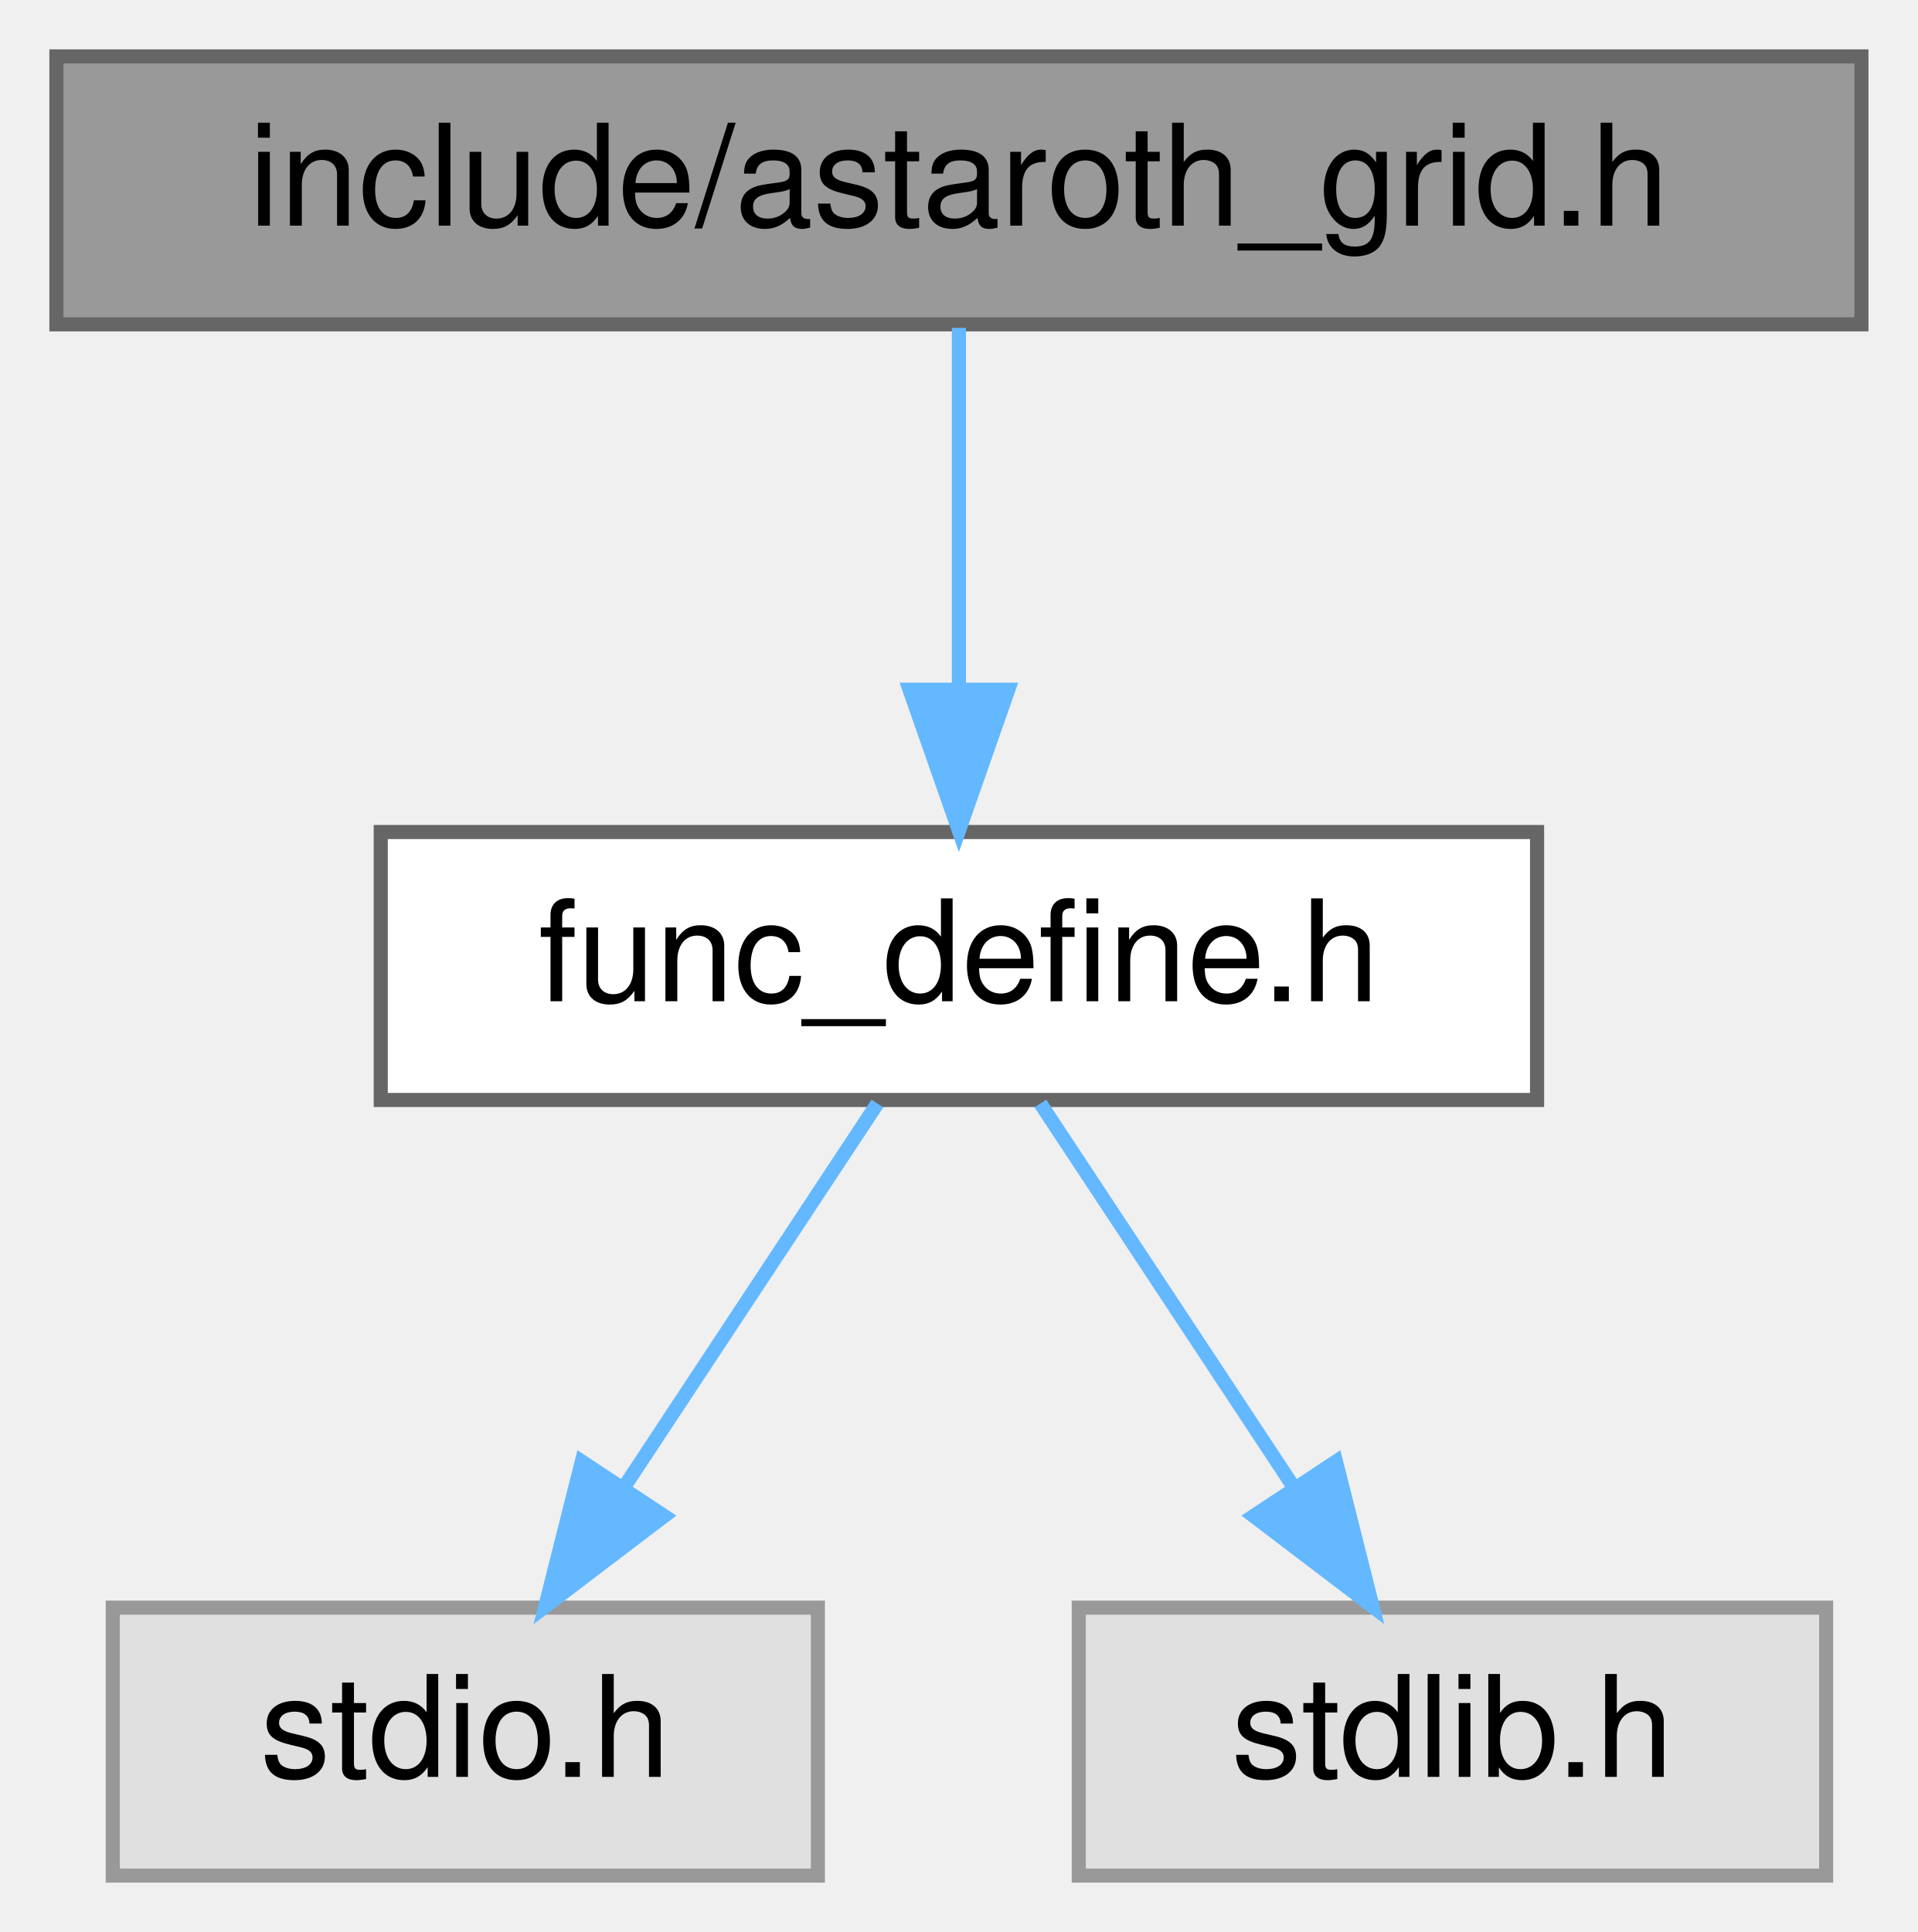
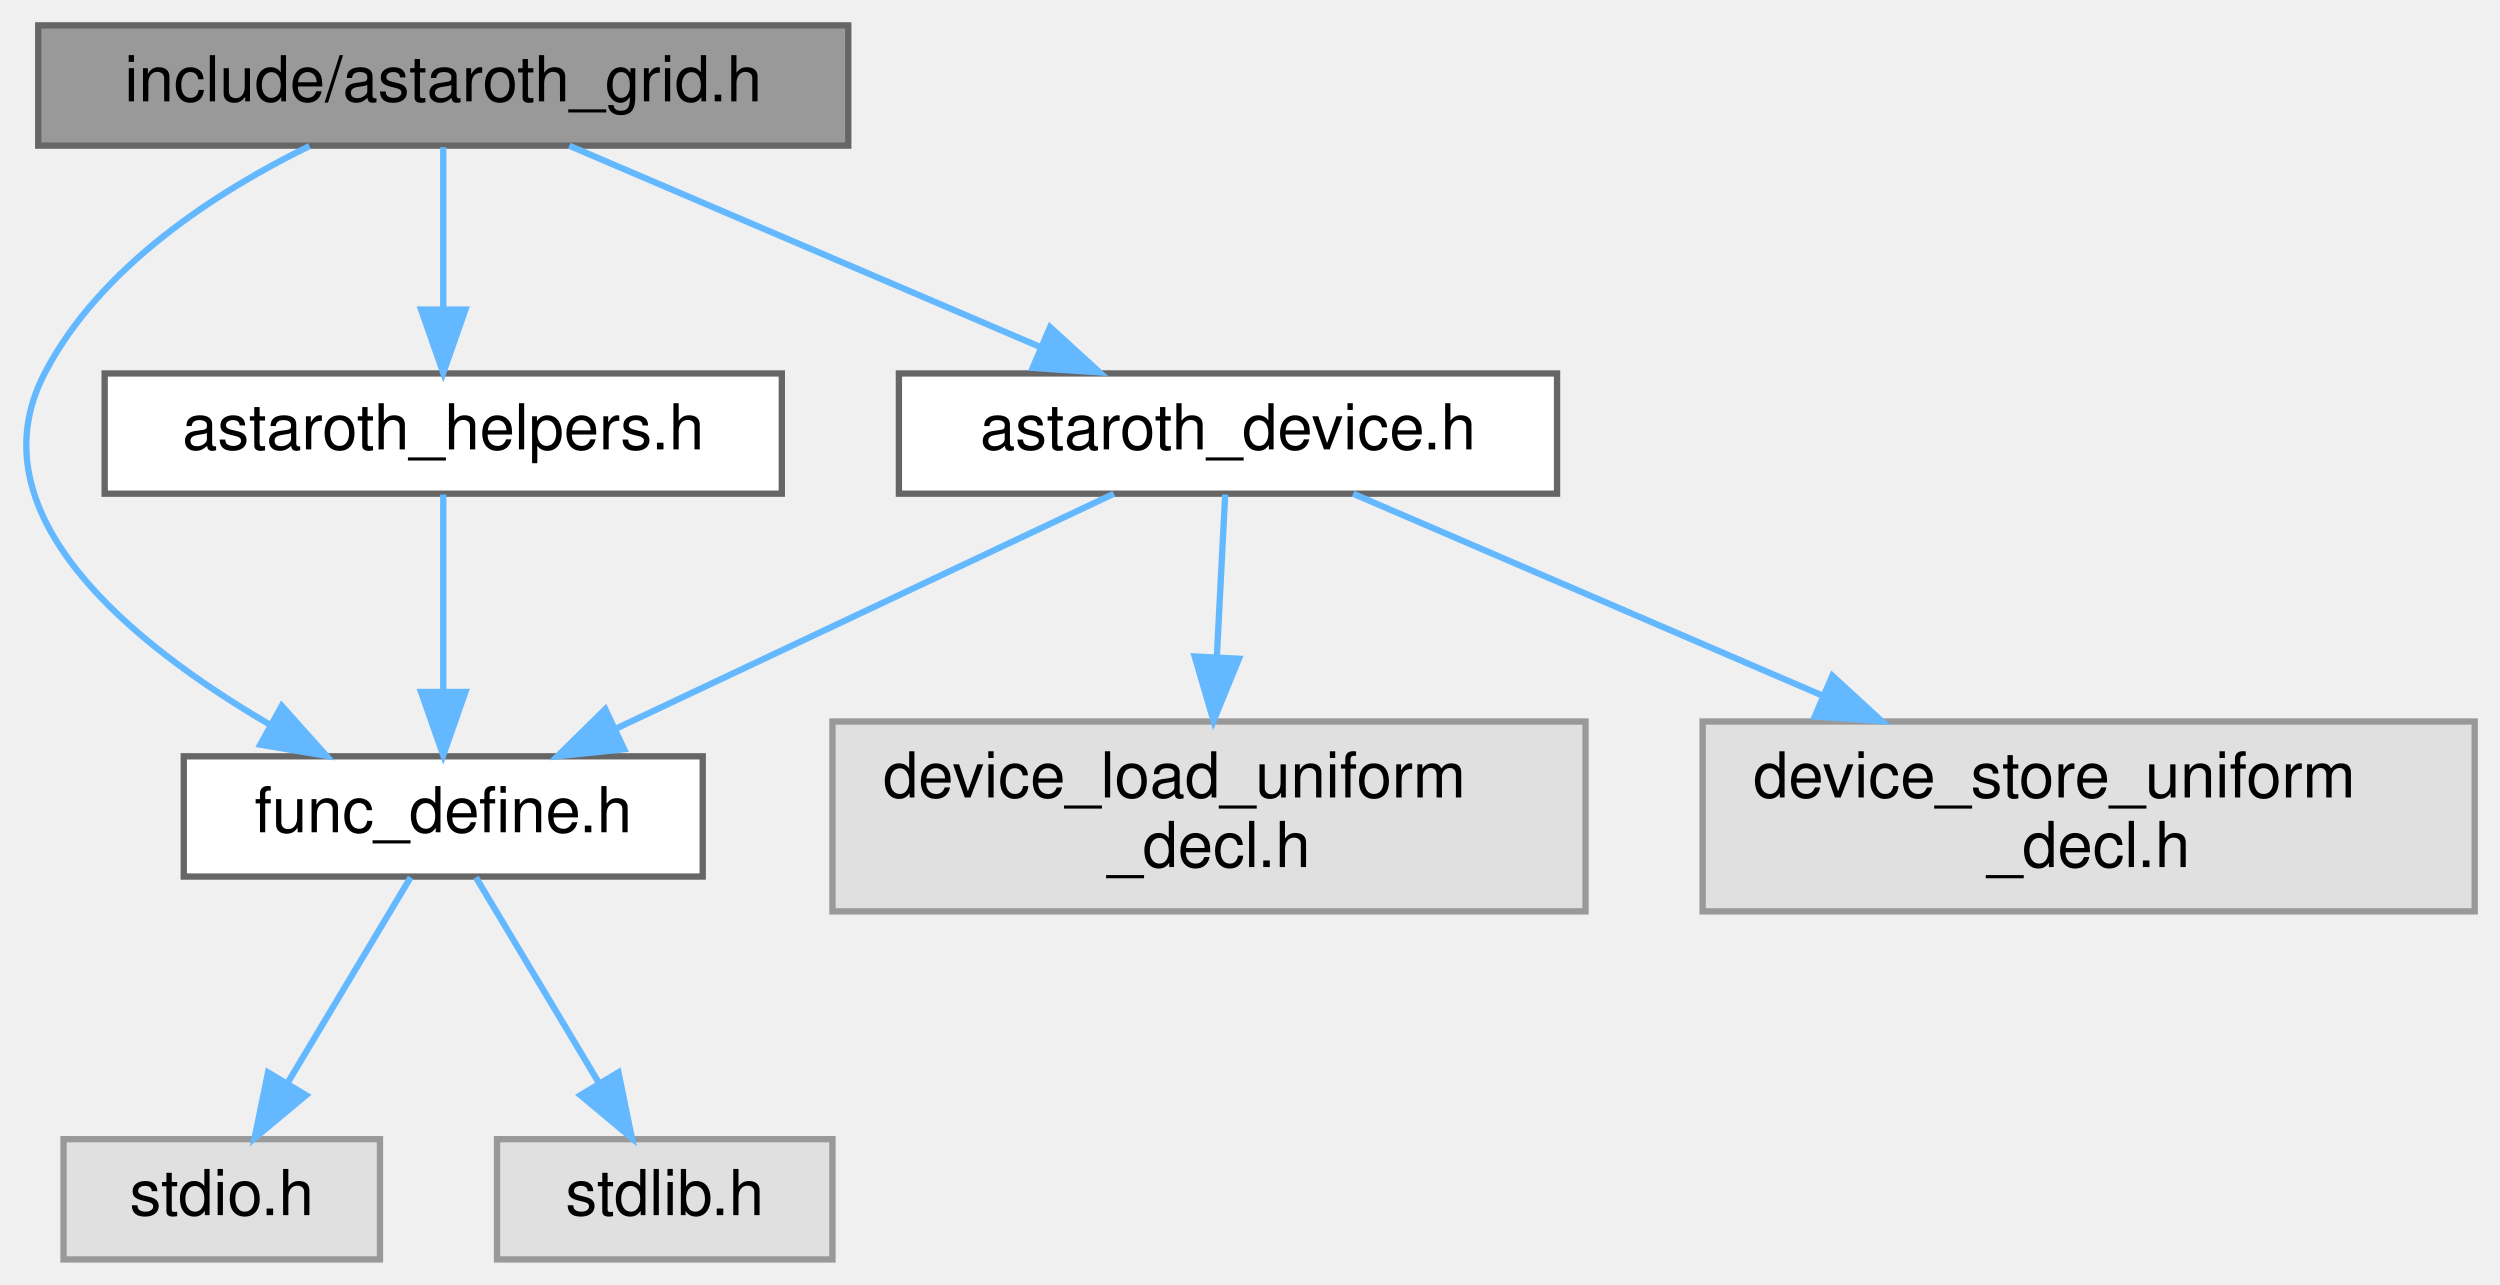
- <svg xmlns="http://www.w3.org/2000/svg" xmlns:xlink="http://www.w3.org/1999/xlink" width="136pt" height="137pt" viewBox="0.00 0.00 136.00 137.00">
-   <g id="graph0" class="graph" transform="scale(1 1) rotate(0) translate(4 133)">
+ <svg xmlns="http://www.w3.org/2000/svg" xmlns:xlink="http://www.w3.org/1999/xlink" width="395pt" height="203pt" viewBox="0.00 0.00 395.04 203.00">
+   <g id="graph0" class="graph" transform="scale(1 1) rotate(0) translate(4 199)">
    <g id="Node000001" class="node">
      <g id="a_Node000001">
        <a xlink:title=" ">
-           <polygon fill="#999999" stroke="#666666" points="128,-129 0,-129 0,-110 128,-110 128,-129" />
-           <text text-anchor="middle" x="64" y="-117" font-family="Helvetica,sans-Serif" font-size="10.00">include/astaroth_grid.h</text>
+           <polygon fill="#999999" stroke="#666666" points="130.04,-195 2.04,-195 2.04,-176 130.04,-176 130.04,-195" />
+           <text text-anchor="middle" x="66.04" y="-183" font-family="Helvetica,sans-Serif" font-size="10.00">include/astaroth_grid.h</text>
        </a>
      </g>
    </g>
    <g id="Node000002" class="node">
      <g id="a_Node000002">
-         <a xlink:href="func__define_8h.html" target="_top" xlink:title=" ">
-           <polygon fill="white" stroke="#666666" points="105,-74 23,-74 23,-55 105,-55 105,-74" />
-           <text text-anchor="middle" x="64" y="-62" font-family="Helvetica,sans-Serif" font-size="10.00">func_define.h</text>
+         <a xlink:href="astaroth__device_8h.html" target="_top" xlink:title=" ">
+           <polygon fill="white" stroke="#666666" points="242.04,-140 138.04,-140 138.04,-121 242.04,-121 242.04,-140" />
+           <text text-anchor="middle" x="190.04" y="-128" font-family="Helvetica,sans-Serif" font-size="10.00">astaroth_device.h</text>
        </a>
      </g>
    </g>
    <g id="edge1_Node000001_Node000002" class="edge">
      <g id="a_edge1_Node000001_Node000002">
        <a xlink:title=" ">
-           <path fill="none" stroke="#63b8ff" d="M64,-109.75C64,-102.8 64,-92.85 64,-84.13" />
-           <polygon fill="#63b8ff" stroke="#63b8ff" points="67.5,-84.09 64,-74.09 60.5,-84.09 67.5,-84.09" />
+           <path fill="none" stroke="#63b8ff" d="M85.96,-175.98C106.09,-167.38 137.42,-153.99 160.45,-144.15" />
+           <polygon fill="#63b8ff" stroke="#63b8ff" points="161.93,-147.32 169.75,-140.17 159.18,-140.88 161.93,-147.32" />
        </a>
      </g>
    </g>
    <g id="Node000003" class="node">
      <g id="a_Node000003">
+         <a xlink:href="func__define_8h.html" target="_top" xlink:title=" ">
+           <polygon fill="white" stroke="#666666" points="107.04,-79.5 25.04,-79.5 25.04,-60.5 107.04,-60.5 107.04,-79.5" />
+           <text text-anchor="middle" x="66.04" y="-67.5" font-family="Helvetica,sans-Serif" font-size="10.00">func_define.h</text>
+         </a>
+       </g>
+     </g>
+     <g id="edge9_Node000001_Node000003" class="edge">
+       <g id="a_edge9_Node000001_Node000003">
        <a xlink:title=" ">
-           <polygon fill="#e0e0e0" stroke="#999999" points="54,-19 4,-19 4,0 54,0 54,-19" />
-           <text text-anchor="middle" x="29" y="-7" font-family="Helvetica,sans-Serif" font-size="10.00">stdio.h</text>
+           <path fill="none" stroke="#63b8ff" d="M44.89,-175.93C30.21,-168.73 11.78,-156.88 3.04,-140 -8.45,-117.82 16.68,-97.35 38.53,-84.57" />
+           <polygon fill="#63b8ff" stroke="#63b8ff" points="40.52,-87.47 47.58,-79.58 37.13,-81.34 40.52,-87.47" />
+         </a>
+       </g>
+     </g>
+     <g id="Node000008" class="node">
+       <g id="a_Node000008">
+         <a xlink:href="astaroth__helpers_8h.html" target="_top" xlink:title=" ">
+           <polygon fill="white" stroke="#666666" points="119.54,-140 12.54,-140 12.54,-121 119.54,-121 119.54,-140" />
+           <text text-anchor="middle" x="66.04" y="-128" font-family="Helvetica,sans-Serif" font-size="10.00">astaroth_helpers.h</text>
+         </a>
+       </g>
+     </g>
+     <g id="edge7_Node000001_Node000008" class="edge">
+       <g id="a_edge7_Node000001_Node000008">
+         <a xlink:title=" ">
+           <path fill="none" stroke="#63b8ff" d="M66.04,-175.75C66.04,-168.8 66.04,-158.85 66.04,-150.13" />
+           <polygon fill="#63b8ff" stroke="#63b8ff" points="69.54,-150.09 66.04,-140.09 62.54,-150.09 69.54,-150.09" />
        </a>
      </g>
    </g>
    <g id="edge2_Node000002_Node000003" class="edge">
      <g id="a_edge2_Node000002_Node000003">
        <a xlink:title=" ">
-           <path fill="none" stroke="#63b8ff" d="M58.22,-54.75C53.38,-47.42 46.32,-36.73 40.36,-27.7" />
-           <polygon fill="#63b8ff" stroke="#63b8ff" points="43.1,-25.5 34.67,-19.09 37.26,-29.36 43.1,-25.5" />
+           <path fill="none" stroke="#63b8ff" d="M172.01,-120.99C151.35,-111.25 117.26,-95.16 93.34,-83.88" />
+           <polygon fill="#63b8ff" stroke="#63b8ff" points="94.63,-80.62 84.09,-79.52 91.64,-86.95 94.63,-80.62" />
+         </a>
+       </g>
+     </g>
+     <g id="Node000006" class="node">
+       <g id="a_Node000006">
+         <a xlink:title=" ">
+           <polygon fill="#e0e0e0" stroke="#999999" points="246.54,-85 127.54,-85 127.54,-55 246.54,-55 246.54,-85" />
+           <text text-anchor="start" x="135.54" y="-73" font-family="Helvetica,sans-Serif" font-size="10.00">device_load_uniform</text>
+           <text text-anchor="middle" x="187.04" y="-62" font-family="Helvetica,sans-Serif" font-size="10.00">_decl.h</text>
+         </a>
+       </g>
+     </g>
+     <g id="edge5_Node000002_Node000006" class="edge">
+       <g id="a_edge5_Node000002_Node000006">
+         <a xlink:title=" ">
+           <path fill="none" stroke="#63b8ff" d="M189.6,-120.87C189.25,-114.11 188.75,-104.35 188.28,-95.26" />
+           <polygon fill="#63b8ff" stroke="#63b8ff" points="191.77,-94.92 187.76,-85.11 184.78,-95.28 191.77,-94.92" />
+         </a>
+       </g>
+     </g>
+     <g id="Node000007" class="node">
+       <g id="a_Node000007">
+         <a xlink:title=" ">
+           <polygon fill="#e0e0e0" stroke="#999999" points="387.04,-85 265.04,-85 265.04,-55 387.04,-55 387.04,-85" />
+           <text text-anchor="start" x="273.04" y="-73" font-family="Helvetica,sans-Serif" font-size="10.00">device_store_uniform</text>
+           <text text-anchor="middle" x="326.04" y="-62" font-family="Helvetica,sans-Serif" font-size="10.00">_decl.h</text>
+         </a>
+       </g>
+     </g>
+     <g id="edge6_Node000002_Node000007" class="edge">
+       <g id="a_edge6_Node000002_Node000007">
+         <a xlink:title=" ">
+           <path fill="none" stroke="#63b8ff" d="M209.82,-120.99C229.13,-112.68 259.14,-99.78 283.83,-89.16" />
+           <polygon fill="#63b8ff" stroke="#63b8ff" points="285.54,-92.23 293.34,-85.06 282.77,-85.8 285.54,-92.23" />
        </a>
      </g>
    </g>
    <g id="Node000004" class="node">
      <g id="a_Node000004">
        <a xlink:title=" ">
-           <polygon fill="#e0e0e0" stroke="#999999" points="125.5,-19 72.5,-19 72.5,0 125.5,0 125.5,-19" />
-           <text text-anchor="middle" x="99" y="-7" font-family="Helvetica,sans-Serif" font-size="10.00">stdlib.h</text>
+           <polygon fill="#e0e0e0" stroke="#999999" points="56.04,-19 6.04,-19 6.04,0 56.04,0 56.04,-19" />
+           <text text-anchor="middle" x="31.04" y="-7" font-family="Helvetica,sans-Serif" font-size="10.00">stdio.h</text>
        </a>
      </g>
    </g>
-     <g id="edge3_Node000002_Node000004" class="edge">
-       <g id="a_edge3_Node000002_Node000004">
+     <g id="edge3_Node000003_Node000004" class="edge">
+       <g id="a_edge3_Node000003_Node000004">
        <a xlink:title=" ">
-           <path fill="none" stroke="#63b8ff" d="M69.78,-54.75C74.62,-47.42 81.68,-36.73 87.64,-27.7" />
-           <polygon fill="#63b8ff" stroke="#63b8ff" points="90.74,-29.36 93.33,-19.09 84.9,-25.5 90.74,-29.36" />
+           <path fill="none" stroke="#63b8ff" d="M60.88,-60.37C55.81,-51.9 47.94,-38.74 41.55,-28.07" />
+           <polygon fill="#63b8ff" stroke="#63b8ff" points="44.36,-25.95 36.23,-19.17 38.36,-29.55 44.36,-25.95" />
+         </a>
+       </g>
+     </g>
+     <g id="Node000005" class="node">
+       <g id="a_Node000005">
+         <a xlink:title=" ">
+           <polygon fill="#e0e0e0" stroke="#999999" points="127.54,-19 74.54,-19 74.54,0 127.54,0 127.54,-19" />
+           <text text-anchor="middle" x="101.04" y="-7" font-family="Helvetica,sans-Serif" font-size="10.00">stdlib.h</text>
+         </a>
+       </g>
+     </g>
+     <g id="edge4_Node000003_Node000005" class="edge">
+       <g id="a_edge4_Node000003_Node000005">
+         <a xlink:title=" ">
+           <path fill="none" stroke="#63b8ff" d="M71.2,-60.37C76.27,-51.9 84.14,-38.74 90.53,-28.07" />
+           <polygon fill="#63b8ff" stroke="#63b8ff" points="93.72,-29.55 95.85,-19.17 87.72,-25.95 93.72,-29.55" />
+         </a>
+       </g>
+     </g>
+     <g id="edge8_Node000008_Node000003" class="edge">
+       <g id="a_edge8_Node000008_Node000003">
+         <a xlink:title=" ">
+           <path fill="none" stroke="#63b8ff" d="M66.04,-120.87C66.04,-112.75 66.04,-100.31 66.04,-89.89" />
+           <polygon fill="#63b8ff" stroke="#63b8ff" points="69.54,-89.67 66.04,-79.67 62.54,-89.67 69.54,-89.67" />
        </a>
      </g>
    </g>
  </g>
</svg>
